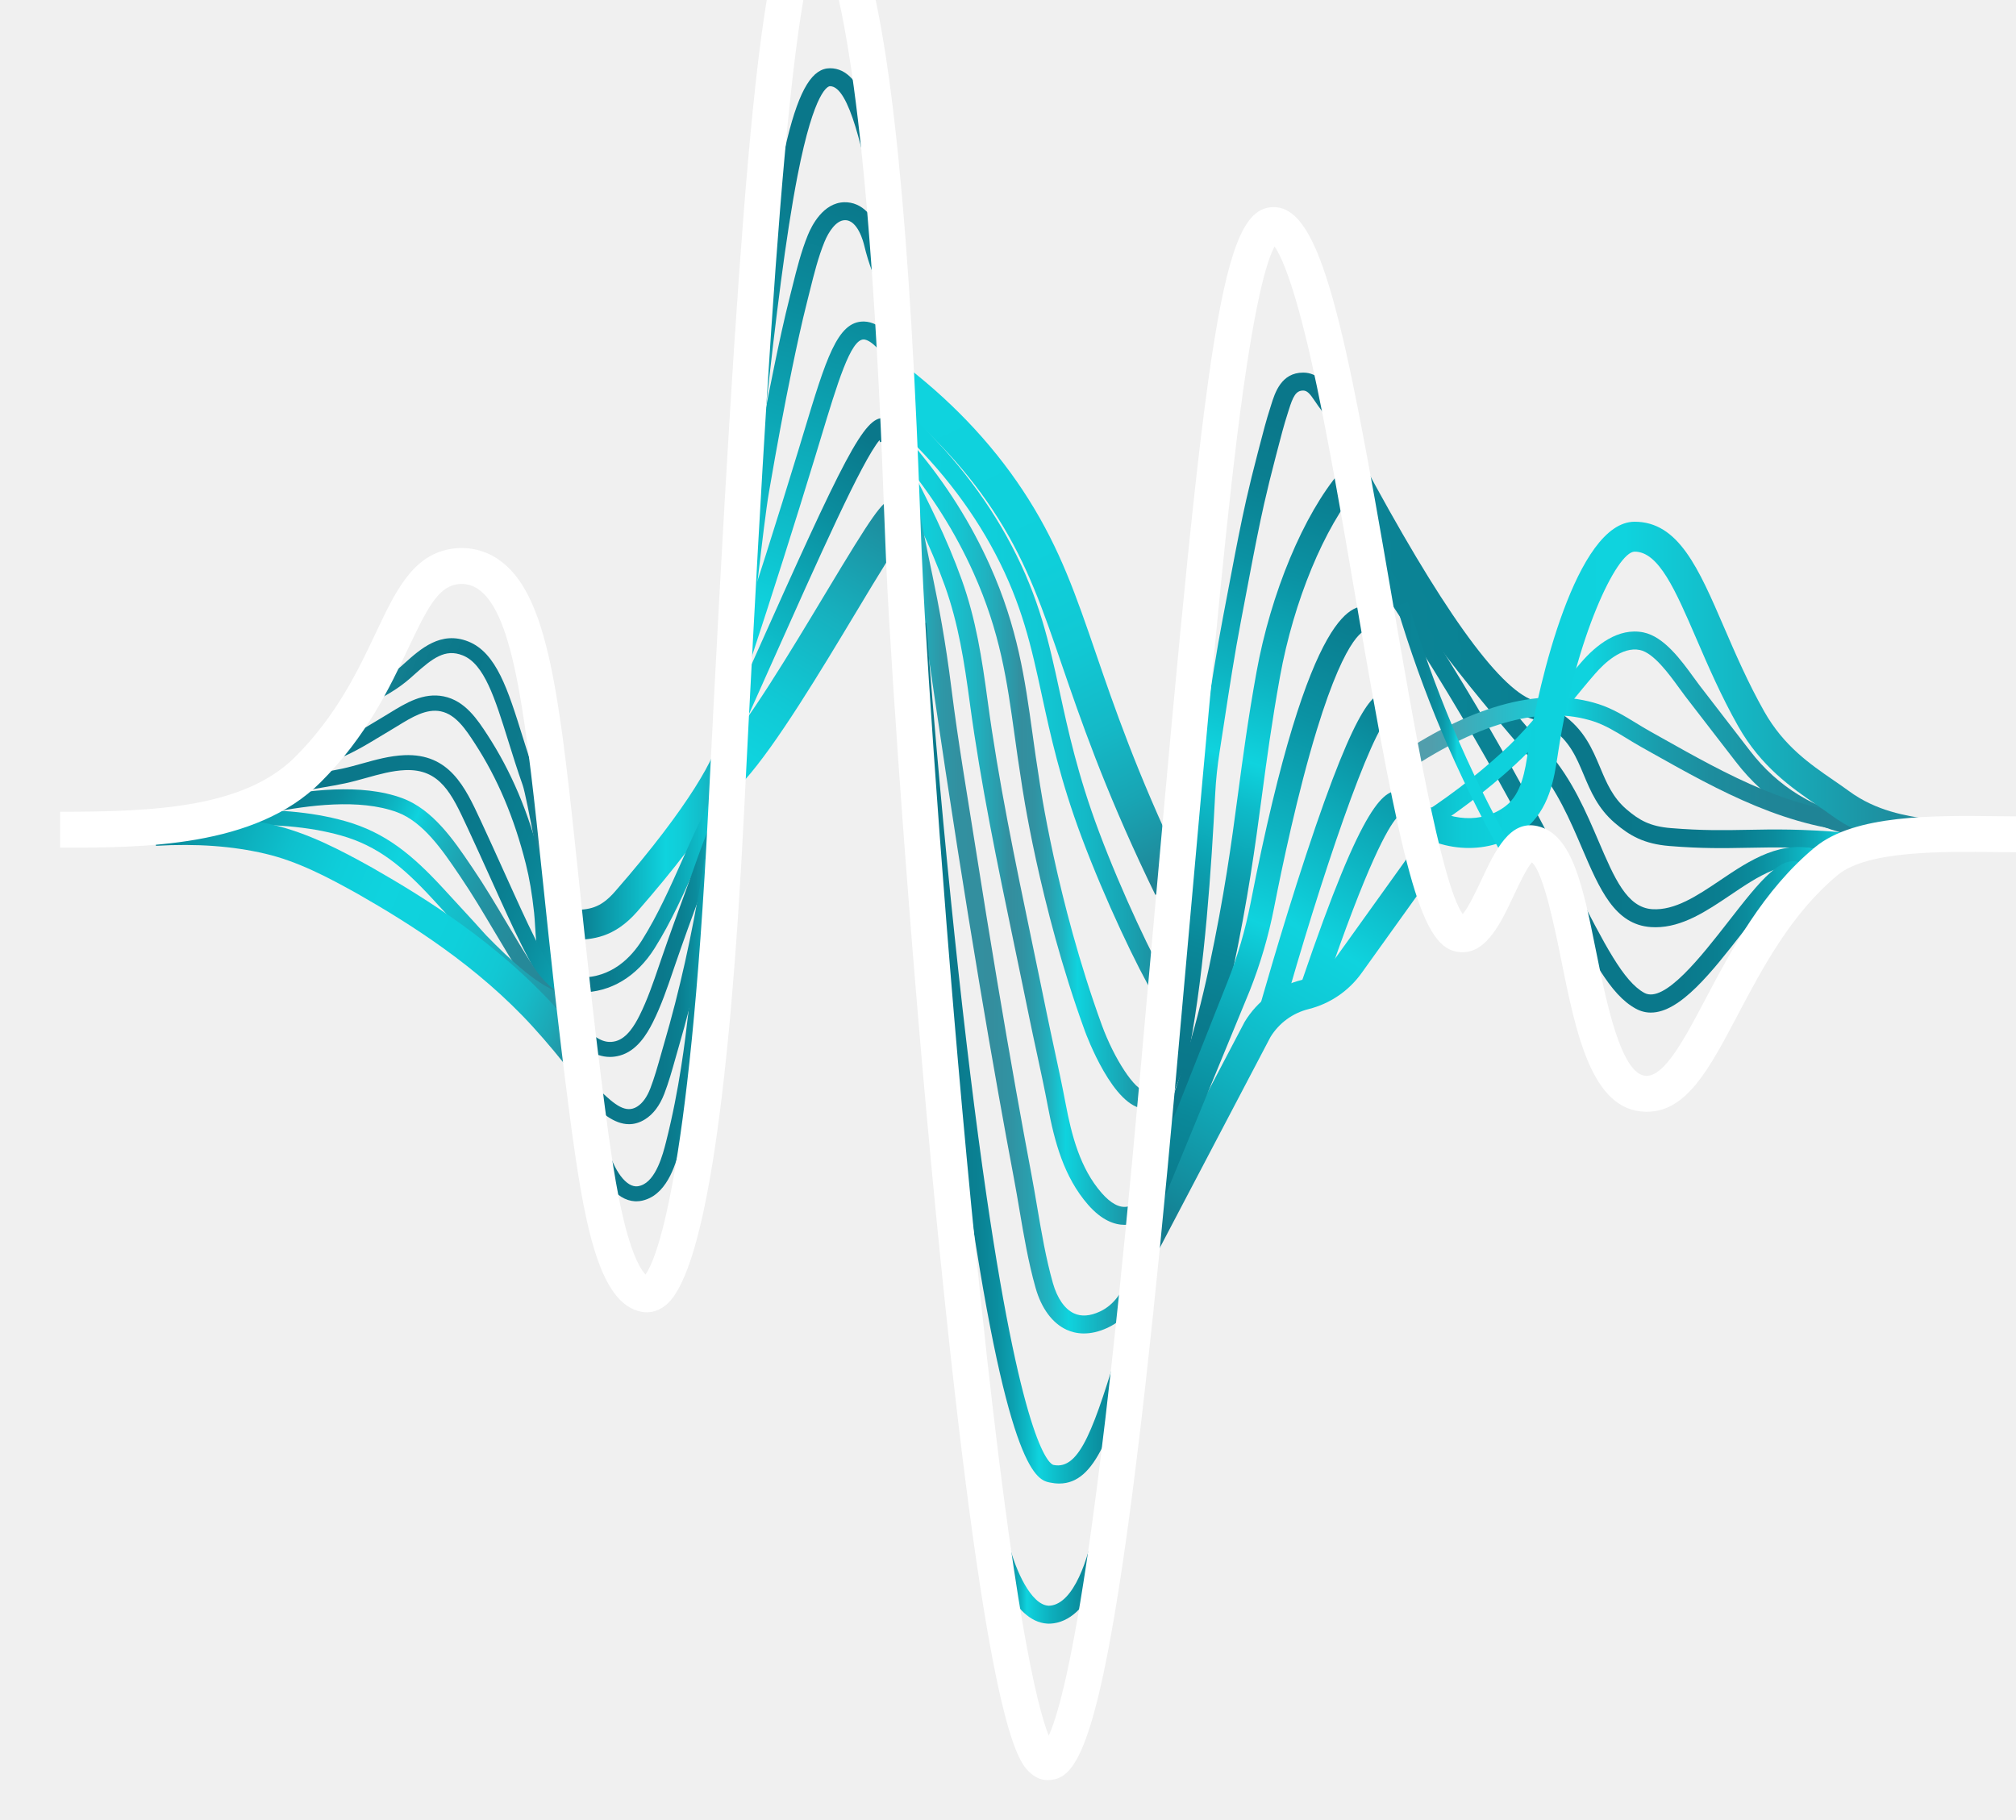
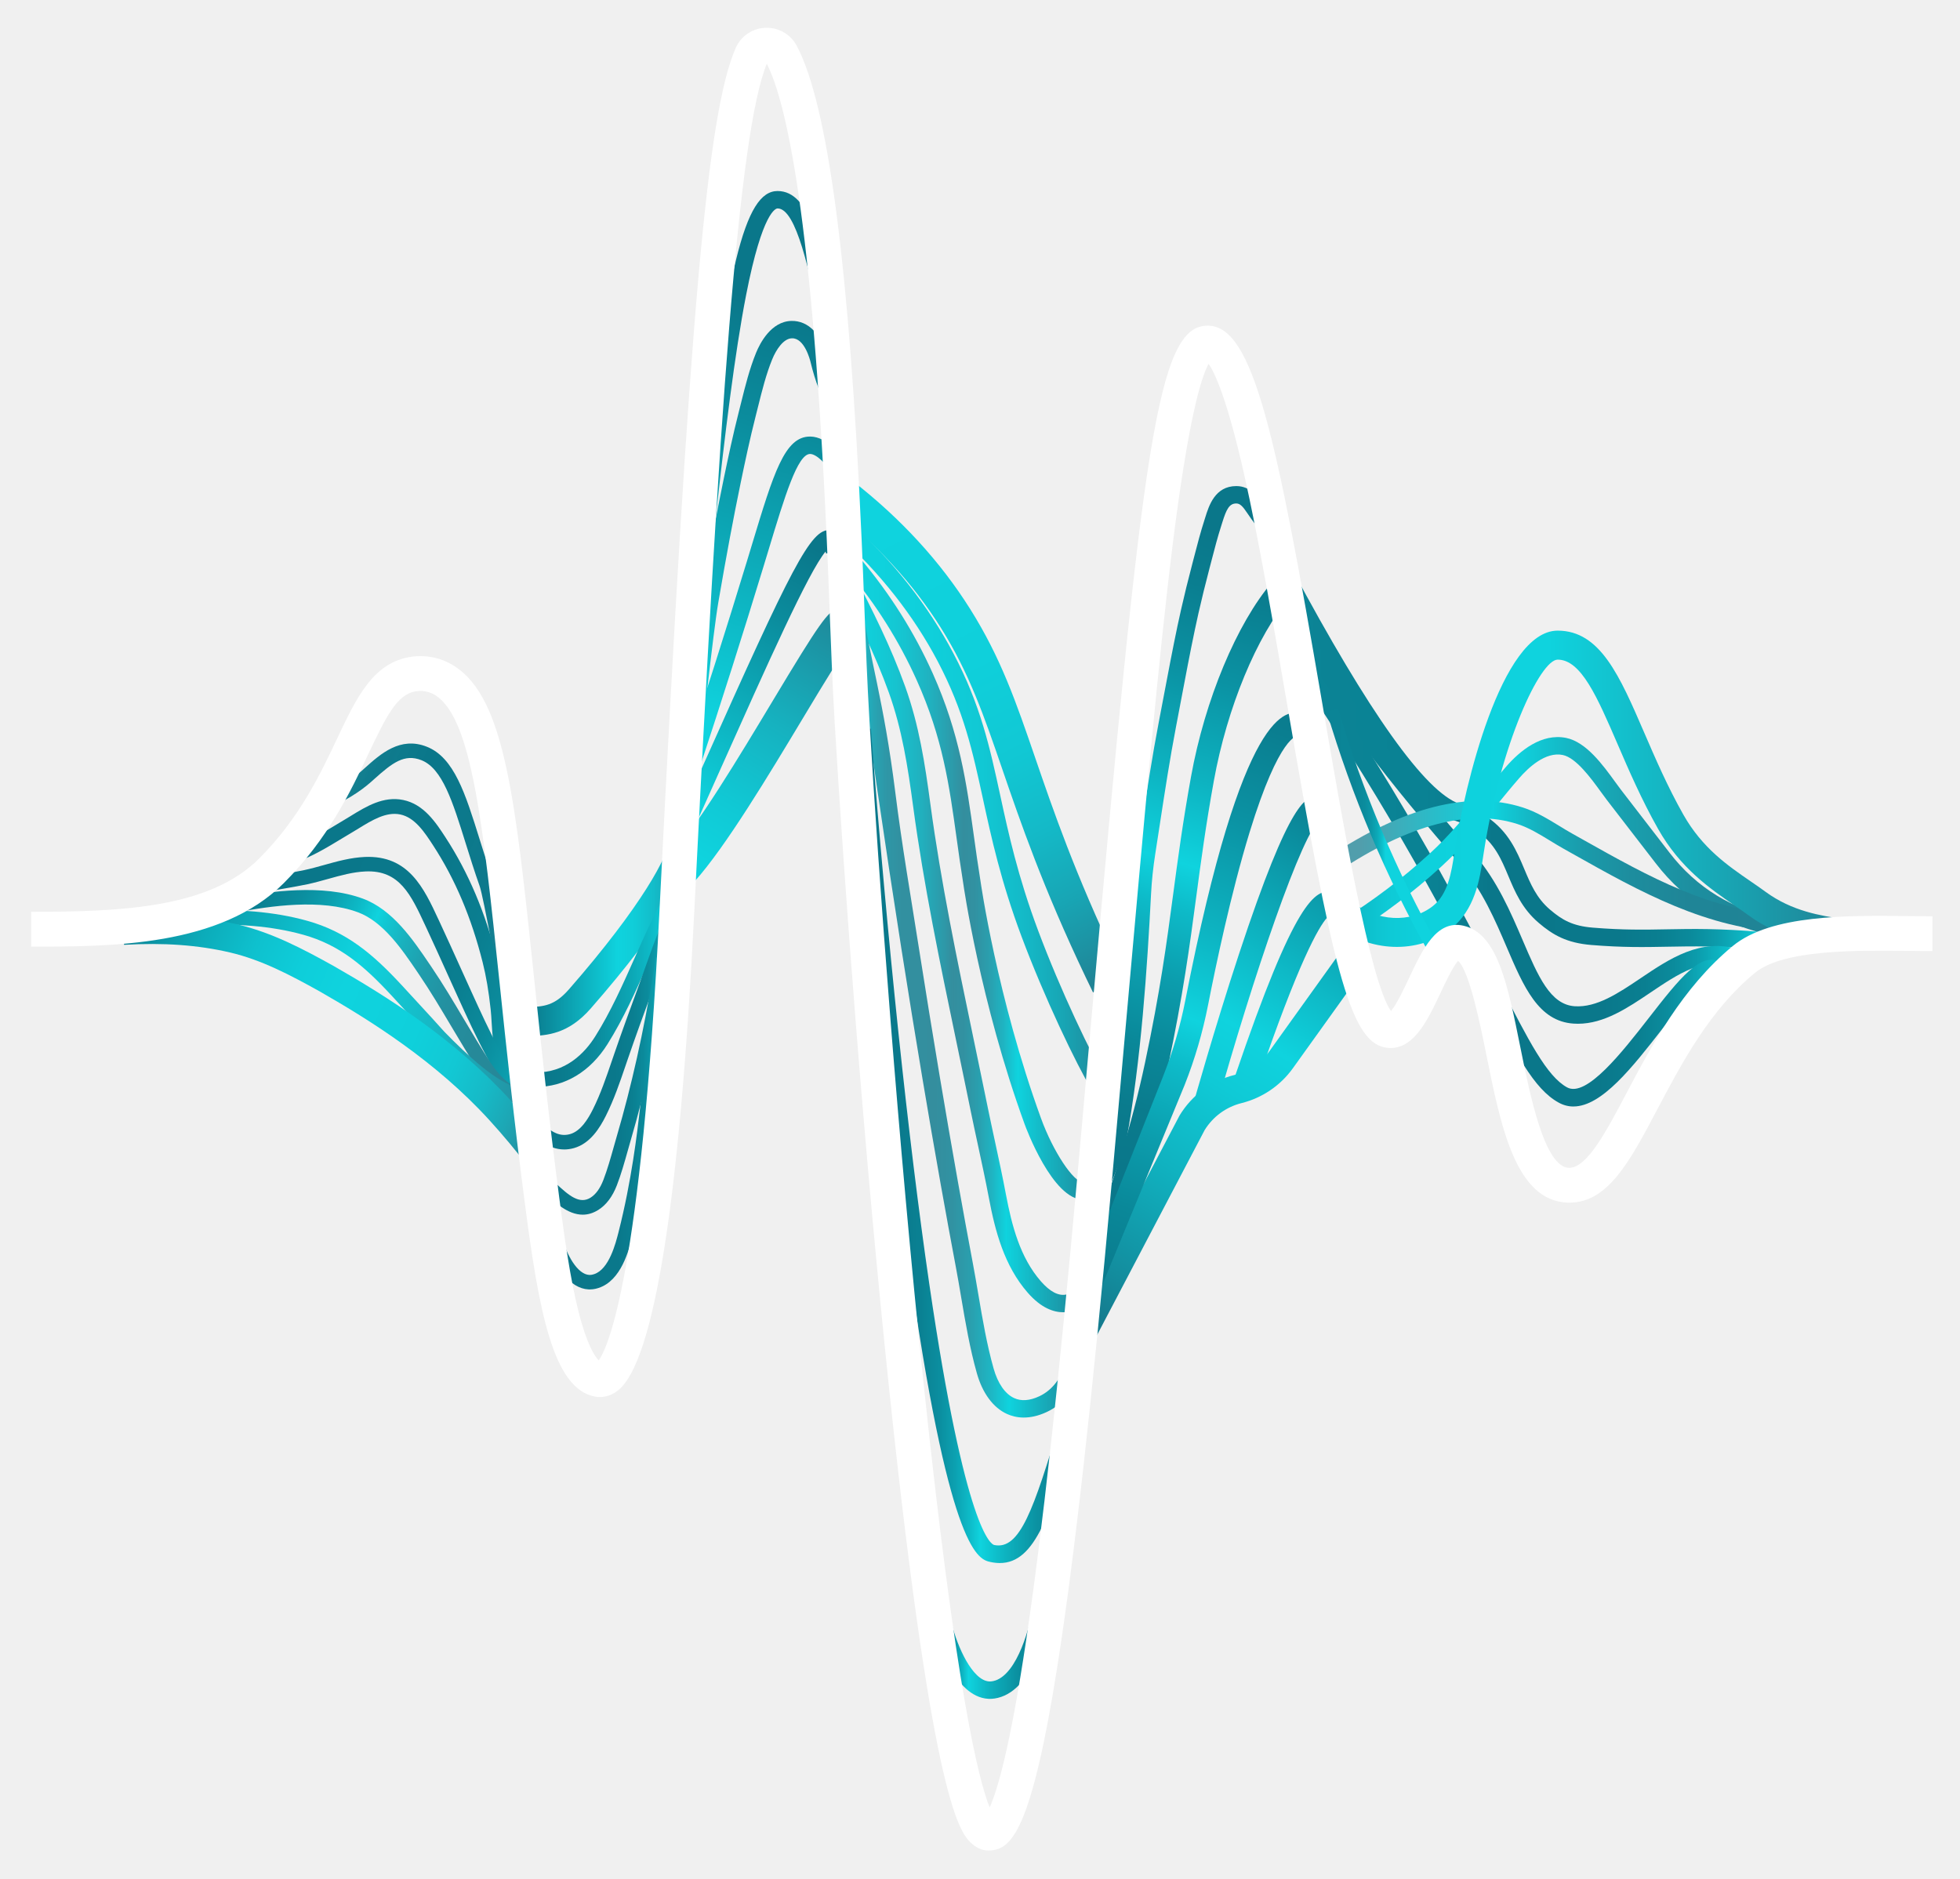
- <svg xmlns="http://www.w3.org/2000/svg" xmlns:xlink="http://www.w3.org/1999/xlink" viewBox="50 390 360 325">
+ <svg xmlns="http://www.w3.org/2000/svg" xmlns:xlink="http://www.w3.org/1999/xlink" viewBox="55 367 361 346">
  <defs>
    <linearGradient id="uuid-576902d1-63f1-4f6c-97a8-4d39977a7d52" data-name="Degradado sin nombre 760" x1="89.459" y1="505.898" x2="170.127" y2="541.475" gradientUnits="userSpaceOnUse">
      <stop offset="0" stop-color="#0fd3de" stop-opacity="0" />
      <stop offset=".025" stop-color="#0ec7d3" stop-opacity=".126" />
      <stop offset=".086" stop-color="#0daebc" stop-opacity=".393" />
      <stop offset=".149" stop-color="#0b9aaa" stop-opacity=".614" />
      <stop offset=".216" stop-color="#0b8a9c" stop-opacity=".784" />
      <stop offset=".287" stop-color="#0a7f91" stop-opacity=".905" />
      <stop offset=".365" stop-color="#0a798b" stop-opacity=".977" />
      <stop offset=".464" stop-color="#0a778a" />
      <stop offset=".69" stop-color="#0a788b" stop-opacity=".986" />
      <stop offset=".771" stop-color="#0a7c8f" stop-opacity=".937" />
      <stop offset=".829" stop-color="#0a8496" stop-opacity=".851" />
      <stop offset=".876" stop-color="#0b8fa0" stop-opacity=".729" />
      <stop offset=".916" stop-color="#0c9eae" stop-opacity=".57" />
      <stop offset=".952" stop-color="#0db0be" stop-opacity=".373" />
      <stop offset=".983" stop-color="#0ec5d1" stop-opacity=".145" />
      <stop offset="1" stop-color="#0fd3de" stop-opacity="0" />
    </linearGradient>
    <linearGradient id="uuid-fb61bcb0-49f3-4f6e-9350-c80ee676b442" data-name="Degradado sin nombre 753" x1="84.754" y1="515.747" x2="166.743" y2="551.906" gradientUnits="userSpaceOnUse">
      <stop offset=".235" stop-color="#0a778a" />
      <stop offset=".585" stop-color="#0a788b" />
      <stop offset=".711" stop-color="#0a7f91" />
      <stop offset=".801" stop-color="#0b8b9c" />
      <stop offset=".873" stop-color="#0c9cac" />
      <stop offset=".936" stop-color="#0db2c0" />
      <stop offset=".99" stop-color="#0eccd8" />
      <stop offset="1" stop-color="#0fd3de" />
    </linearGradient>
    <linearGradient id="uuid-ad9f3339-203c-46bf-8fce-0c2a7fdcf4f0" data-name="Degradado sin nombre 759" x1="82.35" y1="522.017" x2="163.018" y2="557.594" gradientUnits="userSpaceOnUse">
      <stop offset=".257" stop-color="#0a778a" />
      <stop offset=".597" stop-color="#0a788b" />
      <stop offset=".719" stop-color="#0a7f91" />
      <stop offset=".806" stop-color="#0b8b9c" />
      <stop offset=".877" stop-color="#0c9cac" />
      <stop offset=".937" stop-color="#0db2c0" />
      <stop offset=".99" stop-color="#0eccd8" />
      <stop offset="1" stop-color="#0fd3de" />
    </linearGradient>
    <linearGradient id="uuid-7e113c40-39cf-4ceb-b0fa-2b0ee21fb977" data-name="Degradado sin nombre 758" x1="80.2" y1="526.892" x2="160.868" y2="562.469" gradientUnits="userSpaceOnUse">
      <stop offset="0" stop-color="#0a778a" />
      <stop offset=".175" stop-color="#0a798c" />
      <stop offset=".267" stop-color="#0a8193" />
      <stop offset=".34" stop-color="#0b8e9f" />
      <stop offset=".402" stop-color="#0ca1b0" />
      <stop offset=".457" stop-color="#0dbac7" />
      <stop offset=".5" stop-color="#0fd3de" />
      <stop offset=".521" stop-color="#12c7d3" />
      <stop offset=".574" stop-color="#1ab0bd" />
      <stop offset=".635" stop-color="#1f9dac" />
      <stop offset=".707" stop-color="#2390a0" />
      <stop offset=".802" stop-color="#268999" />
      <stop offset="1" stop-color="#278798" />
    </linearGradient>
    <linearGradient id="uuid-a54e1e6d-e72c-4a4f-b4a4-f33c91565ea8" data-name="Degradado sin nombre 757" x1="78.701" y1="530.292" x2="159.369" y2="565.869" gradientUnits="userSpaceOnUse">
      <stop offset="0" stop-color="#0a778a" />
      <stop offset=".108" stop-color="#0b8d9e" />
      <stop offset=".37" stop-color="#0dbfcc" />
      <stop offset=".5" stop-color="#0fd3de" />
      <stop offset=".701" stop-color="#17b7c4" />
      <stop offset="1" stop-color="#278798" />
    </linearGradient>
    <linearGradient id="uuid-40dc4e65-450e-45d0-b153-6e4d86d6e7ea" data-name="Degradado sin nombre 756" x1="75.62" y1="537.277" x2="156.288" y2="572.854" gradientUnits="userSpaceOnUse">
      <stop offset="0" stop-color="#0a778a" />
      <stop offset=".072" stop-color="#0b8e9f" />
      <stop offset=".184" stop-color="#0cacba" />
      <stop offset=".294" stop-color="#0ec1ce" />
      <stop offset=".401" stop-color="#0eceda" />
      <stop offset=".5" stop-color="#0fd3de" />
      <stop offset=".671" stop-color="#0fd0db" />
      <stop offset=".771" stop-color="#12c8d4" />
      <stop offset=".852" stop-color="#16bac7" />
      <stop offset=".924" stop-color="#1da6b4" />
      <stop offset=".988" stop-color="#258c9d" />
      <stop offset="1" stop-color="#278798" />
    </linearGradient>
    <linearGradient id="uuid-af95e0c9-9f41-4b5c-a639-9878d9f3f060" data-name="Degradado sin nombre 755" x1="151.085" y1="539.893" x2="183.542" y2="539.893" gradientUnits="userSpaceOnUse">
      <stop offset=".034" stop-color="#0a778a" />
      <stop offset=".547" stop-color="#0fd3de" />
      <stop offset=".636" stop-color="#10cdd8" />
      <stop offset=".752" stop-color="#13bcc9" />
      <stop offset=".883" stop-color="#19a1b0" />
      <stop offset="1" stop-color="#208395" />
    </linearGradient>
    <linearGradient id="uuid-aedccc1d-cdd6-4b59-a4c9-93176368e579" data-name="Degradado sin nombre 754" x1="153.516" y1="550.212" x2="179.091" y2="550.212" gradientUnits="userSpaceOnUse">
      <stop offset=".034" stop-color="#0a778a" />
      <stop offset=".213" stop-color="#0a7c8e" />
      <stop offset=".429" stop-color="#0b8a9c" />
      <stop offset=".664" stop-color="#0ca3b2" />
      <stop offset=".912" stop-color="#0ec5d1" />
      <stop offset="1" stop-color="#0fd3de" />
    </linearGradient>
    <linearGradient id="uuid-a7177f3f-0a04-4591-8cbf-be8745dc23c3" data-name="Degradado sin nombre 753" x1="152.173" y1="557.567" x2="179.651" y2="557.567" xlink:href="#uuid-fb61bcb0-49f3-4f6e-9350-c80ee676b442" />
    <linearGradient id="uuid-99e94042-822d-441b-967f-f3466f51eef8" data-name="Degradado sin nombre 753" x1="154.311" y1="567.046" x2="178.436" y2="567.046" xlink:href="#uuid-fb61bcb0-49f3-4f6e-9350-c80ee676b442" />
    <linearGradient id="uuid-fbf6dc79-82b7-4c5e-b462-68559be53c4d" data-name="Degradado sin nombre 753" x1="155.548" y1="581.219" x2="178.198" y2="581.219" xlink:href="#uuid-fb61bcb0-49f3-4f6e-9350-c80ee676b442" />
    <linearGradient id="uuid-7656eb2e-a530-44b0-b9ca-081c286750b6" data-name="Degradado sin nombre 752" x1="182.826" y1="525.166" x2="211.577" y2="478.007" gradientUnits="userSpaceOnUse">
      <stop offset=".011" stop-color="#0fd3de" />
      <stop offset=".209" stop-color="#10c9d5" />
      <stop offset=".532" stop-color="#16b1bf" />
      <stop offset=".94" stop-color="#1e899a" />
      <stop offset="1" stop-color="#208395" />
    </linearGradient>
    <linearGradient id="uuid-f2d3bbd5-2e6b-484a-b3a6-5b0dad3a83b8" data-name="Degradado sin nombre 751" x1="208.497" y1="467.929" x2="181.194" y2="513.847" gradientUnits="userSpaceOnUse">
      <stop offset=".034" stop-color="#0a778a" />
      <stop offset=".305" stop-color="#0b8c9d" />
      <stop offset=".866" stop-color="#0ec4d0" />
      <stop offset="1" stop-color="#0fd3de" />
    </linearGradient>
    <linearGradient id="uuid-9d148ef7-dec7-44f7-be4c-73d905b2103a" data-name="Degradado sin nombre 751" x1="213.748" y1="425.69" x2="188.927" y2="500.566" xlink:href="#uuid-f2d3bbd5-2e6b-484a-b3a6-5b0dad3a83b8" />
    <linearGradient id="uuid-8bb94314-7e7b-47b8-868f-a13ea7527689" data-name="Degradado sin nombre 751" x1="206.706" y1="423.355" x2="181.885" y2="498.232" xlink:href="#uuid-f2d3bbd5-2e6b-484a-b3a6-5b0dad3a83b8" />
    <linearGradient id="uuid-e4729968-b0b9-4031-b03a-d1a573e8c5be" data-name="Degradado sin nombre 751" x1="200.177" y1="421.191" x2="175.356" y2="496.067" xlink:href="#uuid-f2d3bbd5-2e6b-484a-b3a6-5b0dad3a83b8" />
    <linearGradient id="uuid-6767044c-624c-4021-965e-0a8cd4dcac52" data-name="Degradado sin nombre 750" x1="217.076" y1="461.591" x2="258.858" y2="546.81" gradientUnits="userSpaceOnUse">
      <stop offset=".011" stop-color="#0fd3de" />
      <stop offset=".34" stop-color="#0fd0db" />
      <stop offset=".535" stop-color="#11c8d4" />
      <stop offset=".695" stop-color="#14b9c7" />
      <stop offset=".836" stop-color="#18a5b4" />
      <stop offset=".963" stop-color="#1e8c9d" />
      <stop offset="1" stop-color="#208395" />
    </linearGradient>
    <linearGradient id="uuid-4221f1fb-20ee-44da-8c57-a3e2f12217d0" data-name="Degradado sin nombre 750" x1="209.305" y1="515.63" x2="259.094" y2="515.63" xlink:href="#uuid-6767044c-624c-4021-965e-0a8cd4dcac52" />
    <linearGradient id="uuid-3275761e-5b77-4c55-b857-ab6c3b9c1f48" data-name="Degradado sin nombre 749" x1="211.056" y1="528.967" x2="258.265" y2="528.967" gradientUnits="userSpaceOnUse">
      <stop offset="0" stop-color="#0fd3de" />
      <stop offset=".119" stop-color="#10cfda" />
      <stop offset=".223" stop-color="#16c4d0" />
      <stop offset=".321" stop-color="#20b2c0" />
      <stop offset=".416" stop-color="#2d99a9" />
      <stop offset=".453" stop-color="#348e9e" />
      <stop offset=".501" stop-color="#3192a2" />
      <stop offset=".554" stop-color="#2a9fae" />
      <stop offset=".609" stop-color="#1fb4c2" />
      <stop offset=".665" stop-color="#0fd3de" />
      <stop offset=".751" stop-color="#14bbc8" />
      <stop offset=".915" stop-color="#1c92a3" />
      <stop offset="1" stop-color="#208395" />
    </linearGradient>
    <linearGradient id="uuid-0e9b8ea3-fff9-4b03-be92-e8389003c0ba" data-name="Degradado sin nombre 749" x1="209.361" y1="540.716" x2="255.92" y2="540.716" xlink:href="#uuid-3275761e-5b77-4c55-b857-ab6c3b9c1f48" />
    <linearGradient id="uuid-20638b32-b15b-4ee1-8457-82a470192bf4" data-name="Degradado sin nombre 748" x1="212.211" y1="552.897" x2="255.323" y2="552.897" gradientUnits="userSpaceOnUse">
      <stop offset="0" stop-color="#0fd3de" />
      <stop offset=".006" stop-color="#11ceda" />
      <stop offset=".044" stop-color="#1db7c4" />
      <stop offset=".088" stop-color="#27a4b3" />
      <stop offset=".139" stop-color="#2e97a7" />
      <stop offset=".206" stop-color="#3290a0" />
      <stop offset=".346" stop-color="#348e9e" />
      <stop offset=".42" stop-color="#3192a2" />
      <stop offset=".499" stop-color="#2a9fae" />
      <stop offset=".581" stop-color="#1fb4c2" />
      <stop offset=".665" stop-color="#0fd3de" />
      <stop offset=".751" stop-color="#14bbc8" />
      <stop offset=".915" stop-color="#1c92a3" />
      <stop offset="1" stop-color="#208395" />
    </linearGradient>
    <linearGradient id="uuid-76e15814-4012-47b5-90b4-47a41f451d38" data-name="Degradado sin nombre 747" x1="212.202" y1="578.076" x2="253.94" y2="578.076" gradientUnits="userSpaceOnUse">
      <stop offset="0" stop-color="#0a778a" />
      <stop offset=".195" stop-color="#0a798c" />
      <stop offset=".298" stop-color="#0a8193" />
      <stop offset=".379" stop-color="#0b8e9f" />
      <stop offset=".449" stop-color="#0ca1b1" />
      <stop offset=".511" stop-color="#0dbac7" />
      <stop offset=".559" stop-color="#0fd3de" />
      <stop offset=".671" stop-color="#0db3c0" />
      <stop offset=".808" stop-color="#0b92a2" />
      <stop offset=".923" stop-color="#0a7e90" />
      <stop offset="1" stop-color="#0a778a" />
    </linearGradient>
    <linearGradient id="uuid-bb612c40-d841-4844-a0b8-6454a803e840" data-name="Degradado sin nombre 746" x1="227.204" y1="670.339" x2="248.889" y2="670.339" gradientUnits="userSpaceOnUse">
      <stop offset="0" stop-color="#0a778a" />
      <stop offset=".059" stop-color="#0a7b8d" />
      <stop offset=".119" stop-color="#0a8798" />
      <stop offset=".179" stop-color="#0b9bab" />
      <stop offset=".238" stop-color="#0db7c4" />
      <stop offset=".285" stop-color="#0fd3de" />
      <stop offset=".479" stop-color="#0db0be" />
      <stop offset=".693" stop-color="#0b91a1" />
      <stop offset=".875" stop-color="#0a7d90" />
      <stop offset="1" stop-color="#0a778a" />
    </linearGradient>
    <linearGradient id="uuid-44b30870-0666-456a-bb94-983c1308b0f2" data-name="Degradado sin nombre 744" x1="251.084" y1="579.354" x2="286.712" y2="465.566" gradientUnits="userSpaceOnUse">
      <stop offset="0" stop-color="#0a778a" />
      <stop offset=".096" stop-color="#0a7b8d" />
      <stop offset=".198" stop-color="#0a8899" />
      <stop offset=".303" stop-color="#0c9dad" />
      <stop offset=".41" stop-color="#0dbac8" />
      <stop offset=".48" stop-color="#0fd3de" />
      <stop offset=".608" stop-color="#0db3c1" />
      <stop offset=".767" stop-color="#0b92a3" />
      <stop offset=".9" stop-color="#0a7e90" />
      <stop offset=".989" stop-color="#0a778a" />
    </linearGradient>
    <linearGradient id="uuid-a61b5317-7e9d-4bf7-a5ca-a84162e228a8" data-name="Degradado sin nombre 745" x1="313.359" y1="520.032" x2="257.65" y2="609.939" gradientUnits="userSpaceOnUse">
      <stop offset="0" stop-color="#0a778a" />
      <stop offset=".441" stop-color="#0fd3de" />
      <stop offset=".545" stop-color="#0fcad6" />
      <stop offset=".713" stop-color="#10b2c0" />
      <stop offset=".922" stop-color="#138c9d" />
      <stop offset="1" stop-color="#147c8f" />
    </linearGradient>
    <linearGradient id="uuid-3526ca4e-f611-48f6-9707-7356315dda3e" data-name="Degradado sin nombre 745" x1="310.772" y1="518.429" x2="255.063" y2="608.335" xlink:href="#uuid-a61b5317-7e9d-4bf7-a5ca-a84162e228a8" />
    <linearGradient id="uuid-6802a5e5-092c-4eba-a865-e94eab6b9f2e" data-name="Degradado sin nombre 745" x1="304.586" y1="514.596" x2="248.877" y2="604.503" xlink:href="#uuid-a61b5317-7e9d-4bf7-a5ca-a84162e228a8" />
    <linearGradient id="uuid-740eb056-acbc-4866-8de0-abdca84daacb" data-name="Degradado sin nombre 744" x1="258.329" y1="581.389" x2="293.906" y2="467.765" xlink:href="#uuid-44b30870-0666-456a-bb94-983c1308b0f2" />
    <linearGradient id="uuid-2aa91942-5220-4f2b-8b17-de1a7212d6e6" data-name="Degradado sin nombre 744" x1="250.022" y1="612.666" x2="297.24" y2="490.472" xlink:href="#uuid-44b30870-0666-456a-bb94-983c1308b0f2" />
    <linearGradient id="uuid-80e14aeb-29ae-471c-85ee-d5ecc37d9698" data-name="Degradado sin nombre 743" x1="290.079" y1="506.796" x2="379.583" y2="506.796" gradientUnits="userSpaceOnUse">
      <stop offset="0" stop-color="#0b8496" />
      <stop offset=".303" stop-color="#0a8294" />
      <stop offset=".412" stop-color="#0a7b8e" />
      <stop offset=".447" stop-color="#0a778a" />
      <stop offset=".7" stop-color="#0a788b" />
      <stop offset=".791" stop-color="#0a7f91" />
      <stop offset=".856" stop-color="#0b8b9c" />
      <stop offset=".908" stop-color="#0c9cac" />
      <stop offset=".953" stop-color="#0db2c0" />
      <stop offset=".993" stop-color="#0eccd8" />
      <stop offset="1" stop-color="#0fd3de" />
    </linearGradient>
    <linearGradient id="uuid-53173f59-497a-4f2e-82c8-a73163ce4712" data-name="Degradado sin nombre 743" x1="292.069" y1="518.003" x2="375.214" y2="518.003" xlink:href="#uuid-80e14aeb-29ae-471c-85ee-d5ecc37d9698" />
    <linearGradient id="uuid-43efabcf-c479-4064-8fff-ef0326085fb4" data-name="Degradado sin nombre 743" x1="293.962" y1="530.021" x2="373.175" y2="530.021" xlink:href="#uuid-80e14aeb-29ae-471c-85ee-d5ecc37d9698" />
    <linearGradient id="uuid-4306eb35-2918-4fd1-a7f0-6ade3b0f1c02" data-name="Degradado sin nombre 742" x1="302.155" y1="521.868" x2="396.665" y2="521.868" gradientUnits="userSpaceOnUse">
      <stop offset="0" stop-color="#0dabba" />
      <stop offset=".005" stop-color="#0dadbc" />
      <stop offset=".043" stop-color="#0dbecb" />
      <stop offset=".09" stop-color="#0ecad6" />
      <stop offset=".157" stop-color="#0ed1dc" />
      <stop offset=".341" stop-color="#0fd3de" />
      <stop offset=".342" stop-color="#0fd2dd" />
      <stop offset=".447" stop-color="#15b5c3" />
      <stop offset=".558" stop-color="#199fae" />
      <stop offset=".679" stop-color="#1d8fa0" />
      <stop offset=".815" stop-color="#1f8597" />
      <stop offset="1" stop-color="#208395" />
    </linearGradient>
    <linearGradient id="uuid-35dfc36f-cbd5-4f74-bbf9-7e82f81c91e9" data-name="Degradado sin nombre 741" x1="299.682" y1="526.636" x2="384.288" y2="526.636" gradientUnits="userSpaceOnUse">
      <stop offset=".07" stop-color="#519eac" />
      <stop offset=".218" stop-color="#2cbac7" />
      <stop offset=".358" stop-color="#0fd3de" />
      <stop offset=".383" stop-color="#11c9d5" />
      <stop offset=".464" stop-color="#16afbd" />
      <stop offset=".555" stop-color="#1a9bab" />
      <stop offset=".658" stop-color="#1d8d9e" />
      <stop offset=".784" stop-color="#1f8597" />
      <stop offset="1" stop-color="#208395" />
    </linearGradient>
    <linearGradient id="uuid-5904cf6c-8ebc-4164-bd71-b791da5c9cee" data-name="Degradado sin nombre 740" x1="300.748" y1="512.424" x2="395.147" y2="512.424" gradientUnits="userSpaceOnUse">
      <stop offset="0" stop-color="#0dabba" />
      <stop offset=".006" stop-color="#0dadbc" />
      <stop offset=".053" stop-color="#0dbecb" />
      <stop offset=".111" stop-color="#0ecad6" />
      <stop offset=".192" stop-color="#0ed1dc" />
      <stop offset=".419" stop-color="#0fd3de" />
      <stop offset=".722" stop-color="#17abb9" />
      <stop offset="1" stop-color="#208395" />
    </linearGradient>
    <linearGradient id="uuid-1f43ae41-95d7-488b-9505-acc0f23f3c1b" data-name="Degradado sin nombre 262" x1="299.384" y1="521.738" x2="321.998" y2="521.738" gradientUnits="userSpaceOnUse">
      <stop offset="0" stop-color="#0b8496" />
      <stop offset=".225" stop-color="#0b8597" />
      <stop offset=".306" stop-color="#0b8c9d" />
      <stop offset=".364" stop-color="#0c98a8" />
      <stop offset=".411" stop-color="#0ca9b8" />
      <stop offset=".451" stop-color="#0dbfcb" />
      <stop offset=".478" stop-color="#0fd3de" />
    </linearGradient>
    <linearGradient id="uuid-0bdf34f0-54d4-4870-8acb-99766ae37314" data-name="Degradado sin nombre 641" x1="506.509" y1="533.342" x2="589.418" y2="533.342" gradientUnits="userSpaceOnUse">
      <stop offset="0" stop-color="#0fd3de" />
      <stop offset="1" stop-color="#84d8cc" />
    </linearGradient>
  </defs>
  <path d="m147.669,552.395c-.734-4.173-3.616-20.164-4.322-22.158-.971-2.747-1.787-5.363-2.576-7.892-2.402-7.699-4.3-13.78-8.137-15.306-3.125-1.244-5.352.466-8.652,3.425l-.655.585c-2.138,1.895-4.871,3.556-8.122,4.936l-1.044-2.459c2.984-1.267,5.472-2.774,7.393-4.477l.644-.575c2.911-2.611,6.528-5.864,11.423-3.918,5.022,1.997,7.086,8.615,9.701,16.993.782,2.506,1.589,5.097,2.544,7.797.89,2.518,4.454,22.716,4.454,22.818l-2.652.231Z" fill="url(#uuid-576902d1-63f1-4f6c-97a8-4d39977a7d52)" stroke-width="0" />
  <path d="m150.37,565.886c-1.537-.603-2.853-1.953-3.611-3.704-.937-2.16-1.076-4.549-1.209-6.858-.048-.805-.093-1.599-.176-2.36-.366-3.379-.834-6.141-1.476-8.692-2.077-8.248-5.053-15.282-9.097-21.501-1.588-2.442-3.376-5.189-6.093-5.744-2.583-.529-5.171,1.052-7.664,2.584-.418.257-.829.509-1.232.746-.638.376-1.273.761-1.907,1.145-2.698,1.635-5.488,3.325-8.596,4.393l-.88-2.575c2.834-.973,5.379-2.515,8.074-4.148.644-.39,1.289-.781,1.936-1.162.389-.23.785-.474,1.189-.721,2.803-1.722,5.977-3.675,9.623-2.929,3.826.782,6.035,4.177,7.81,6.904,4.224,6.495,7.317,13.797,9.468,22.341.674,2.677,1.164,5.557,1.544,9.064.087.805.137,1.644.185,2.495.121,2.072.246,4.216.99,5.933.473,1.092,1.242,1.914,2.111,2.254l-.988,2.535Z" fill="url(#uuid-fb61bcb0-49f3-4f6e-9350-c80ee676b442)" stroke-width="0" />
  <path d="m148.983,567.565c-1.865-1.151-3.049-3.43-4.001-5.262-.149-.287-.292-.564-.433-.823-1.856-3.443-3.499-7.052-5.09-10.543l-.109-.237c-.662-1.452-1.318-2.906-1.975-4.36-1.238-2.741-2.475-5.482-3.746-8.207l-.273-.586c-2.671-5.749-4.771-10.304-11.032-10.02-2.306.099-4.543.723-6.911,1.384-1.235.344-2.511.701-3.797.975-1.296.277-2.61.502-3.881.72-1.254.215-2.552.437-3.804.705l-.559-2.612c1.307-.28,2.631-.507,3.913-.726,1.244-.213,2.532-.434,3.775-.699,1.204-.257,2.44-.602,3.636-.936,2.409-.673,4.901-1.368,7.514-1.481,8.043-.338,10.85,5.709,13.57,11.564l.271.583c1.274,2.735,2.517,5.485,3.759,8.235.655,1.451,1.311,2.903,1.971,4.351l.109.238c1.572,3.45,3.198,7.018,5.01,10.383.146.271.296.56.452.859.799,1.54,1.795,3.456,3.033,4.22l-1.403,2.274Z" fill="url(#uuid-ad9f3339-203c-46bf-8fce-0c2a7fdcf4f0)" stroke-width="0" />
  <path d="m151.587,570.76c-.478,0-1-.076-1.527-.312-2.697-1.207-5.036-3.309-6.951-6.247-1.736-2.661-3.378-5.426-4.966-8.1-1.888-3.179-3.84-6.466-5.942-9.562l-.346-.511c-2.793-4.122-6.268-9.253-10.934-10.981-6.777-2.511-16.008-1.19-22.361.021l-.501-2.625c6.667-1.271,16.385-2.646,23.791.098,5.469,2.027,9.21,7.55,12.217,11.988l.345.509c2.148,3.163,4.121,6.486,6.029,9.699,1.574,2.65,3.201,5.391,4.906,8.005,1.631,2.501,3.584,4.273,5.805,5.268.334.148.822.055,1.296-.035.399-.075.81-.159,1.237-.107l-.296,2.655c-.103.002-.261.043-.438.077-.372.071-.842.161-1.363.161Z" fill="url(#uuid-7e113c40-39cf-4ceb-b0fa-2b0ee21fb977)" stroke-width="0" />
  <path d="m151.655,570.22h-.041c-4.048-.079-9.027-3.448-16.65-11.262-.163-.168-.258-.273-.507-.553-.546-.612-1.995-2.237-7.377-8.057-5.093-5.509-9.578-9.296-16.194-11.151-5.983-1.678-12.234-2.012-19.741-1.968l-.01-2.672c7.726-.033,14.192.306,20.474,2.067,7.22,2.025,12.024,6.058,17.434,11.91,5.398,5.838,6.859,7.476,7.409,8.093.211.236.29.325.427.465,4.041,4.143,9.742,9.566,13.895,10.359-.016-1.061.396-1.683,1.226-1.853l.534,2.617c.621-.127.891-.673.899-.937-.002.086.011.188.022.294.056.571.14,1.433-.465,2.087-.335.362-.807.56-1.333.56Z" fill="url(#uuid-a54e1e6d-e72c-4a4f-b4a4-f33c91565ea8)" stroke-width="0" />
  <path d="m152.518,582.194c-2.393-3.127-4.869-6.097-7.358-8.829-9.872-10.838-21.925-18.392-31.321-23.762-5.363-2.986-10.679-5.792-16.454-7.146-5.868-1.376-12.262-1.84-19.535-1.414l-.311-5.334c7.797-.456,14.688.051,21.065,1.546,6.448,1.512,12.127,4.502,17.861,7.695,9.763,5.579,22.271,13.427,32.647,24.817,2.59,2.844,5.164,5.933,7.65,9.18l-4.243,3.248Z" fill="url(#uuid-40dc4e65-450e-45d0-b153-6e4d86d6e7ea)" stroke-width="0" />
  <path d="m151.429,557.92l-.344-5.332c.42-.027.837-.045,1.252-.063,2.766-.117,4.763-.202,7.461-3.29,13.521-15.472,18.398-24.843,18.4-27.37l5.343.004c-.004,4.853-6.448,15.695-19.719,30.882-4.207,4.813-8.116,4.979-11.259,5.112-.377.016-.755.032-1.134.056Z" fill="url(#uuid-af95e0c9-9f41-4b5c-a639-9878d9f3f060)" stroke-width="0" />
  <path d="m153.736,567.222c-.073,0-.146,0-.219-.001l.04-2.672c5.622.104,9.147-3.566,11.079-6.641,2.846-4.53,5.092-9.582,7.264-14.466,1.509-3.394,3.069-6.903,4.829-10.241l2.363,1.246c-1.718,3.259-3.259,6.727-4.751,10.08-2.209,4.971-4.495,10.11-7.442,14.802-3.202,5.096-7.87,7.892-13.162,7.892Z" fill="url(#uuid-aedccc1d-cdd6-4b59-a4c9-93176368e579)" stroke-width="0" />
  <path d="m158.912,578.741c-2.925,0-5.088-2.067-6.739-3.646l1.845-1.931c2.092,2.001,3.746,3.368,5.965,2.752,2.005-.556,3.36-2.86,4.205-4.544,1.419-2.831,2.472-5.923,3.491-8.913l.424-1.24c1.448-4.214,2.976-8.4,4.545-12.674.421-1.145.83-2.297,1.239-3.45,1.019-2.875,2.073-5.847,3.314-8.7l2.45,1.066c-1.203,2.768-2.242,5.696-3.247,8.527-.412,1.163-.823,2.324-1.247,3.478-1.564,4.261-3.088,8.433-4.526,12.622l-.422,1.234c-1.048,3.076-2.131,6.256-3.633,9.25-1.073,2.139-2.849,5.08-5.879,5.921-.625.172-1.22.25-1.786.25Z" fill="url(#uuid-a7177f3f-0a04-4591-8cbf-be8745dc23c3)" stroke-width="0" />
  <path d="m162.326,590.753c-2.75,0-5.148-2.277-6.883-3.923-.393-.374-.771-.733-1.132-1.049l1.76-2.01c.386.338.791.721,1.212,1.121,2.523,2.396,4.468,3.987,6.486,2.727.966-.604,1.76-1.699,2.361-3.256.739-1.922,1.323-3.999,1.889-6.008.196-.698.391-1.393.594-2.083,2.708-9.254,4.91-19.107,6.732-30.123.156-.936.306-1.872.452-2.809l2.64.413c-.148.944-.301,1.888-.456,2.832-1.84,11.123-4.066,21.079-6.805,30.438-.198.679-.391,1.366-.585,2.055-.581,2.068-1.183,4.206-1.967,6.245-.814,2.11-1.97,3.644-3.438,4.561-.984.616-1.941.869-2.858.869Z" fill="url(#uuid-99e94042-822d-441b-967f-f3466f51eef8)" stroke-width="0" />
  <path d="m163.626,604.526c-.074,0-.15-.002-.228-.006-3.399-.169-6.334-3.977-7.85-10.187l2.594-.635c1.167,4.775,3.331,8.051,5.388,8.154.406.016.723-.086.895-.143,2.759-.895,3.978-5.697,4.499-7.747,2.411-9.48,3.426-18.218,3.971-22.912l.066-.563c.325-2.783,1.142-6.211,1.797-8.964.376-1.574.699-2.933.792-3.611l2.647.363c-.111.807-.432,2.157-.839,3.867-.641,2.686-1.437,6.029-1.744,8.655l-.065.56c-.552,4.757-1.58,13.61-4.035,23.261-.684,2.687-2.104,8.28-6.261,9.63-.238.077-.844.277-1.629.277Z" fill="url(#uuid-fbf6dc79-82b7-4c5e-b462-68559be53c4d)" stroke-width="0" />
  <path d="m182.951,529.345l-4.776-4.279c5.293-5.908,12.997-18.728,19.187-29.029,8.593-14.299,10.06-16.376,12.07-17.091l2.15,6.042c.438-.157.668-.363.677-.372-1.224,1.118-5.568,8.347-9.401,14.724-6.33,10.534-14.208,23.643-19.907,30.005Z" fill="url(#uuid-7656eb2e-a530-44b0-b9ca-081c286750b6)" stroke-width="0" />
  <path d="m183.255,518.622l-2.926-1.311,4.203-9.4c16.286-36.463,19.797-43.559,23.333-43.251,1.422.133,1.849,1.618,2.193,2.81.052.18.099.348.145.484l-3.041,1.015c-.037-.109-.074-.234-.114-.369-3.173,3.861-10.519,20.308-19.589,40.617l-4.204,9.404Z" fill="url(#uuid-f2d3bbd5-2e6b-484a-b3a6-5b0dad3a83b8)" stroke-width="0" />
  <path d="m183.741,508.816l-3.045-1.004c4.147-12.579,8.133-25.14,11.848-37.334l.968-3.196c3.989-13.186,6.009-19.866,10.677-19.866.045,0,.089,0,.134.002,2.874.077,5.688,3.12,6.876,5.945l-2.956,1.243c-.929-2.207-2.916-3.954-4.006-3.983-.009,0-.019,0-.028,0-2.309,0-4.658,7.766-7.628,17.588l-.972,3.202c-3.722,12.217-7.716,24.802-11.869,37.404Z" fill="url(#uuid-9d148ef7-dec7-44f7-be4c-73d905b2103a)" stroke-width="0" />
  <path d="m183.803,505.446l-3.168-.493c.406-2.61.96-7.317,1.548-12.301.703-5.976,1.431-12.155,1.979-15.343,1.466-8.538,2.78-15.557,4.134-22.091.78-3.76,1.702-8.127,2.786-12.375l.442-1.762c.75-3.013,1.527-6.128,2.728-9.084.705-1.735,2.75-5.781,6.499-5.882,3.16-.07,5.621,2.494,6.675,6.896.753,3.147,1.765,5.774,3.092,8.033l-2.764,1.624c-1.49-2.536-2.618-5.45-3.447-8.91-.111-.461-1.134-4.537-3.469-4.438-1.518.041-2.864,2.034-3.616,3.885-1.116,2.744-1.864,5.747-2.588,8.651l-.447,1.779c-1.067,4.183-1.981,8.508-2.753,12.234-1.346,6.497-2.653,13.482-4.113,21.983-.533,3.104-1.257,9.241-1.955,15.175-.591,5.014-1.149,9.751-1.563,12.419Z" fill="url(#uuid-8bb94314-7e7b-47b8-868f-a13ea7527689)" stroke-width="0" />
  <path d="m186.845,462.16l-3.187-.355c5.08-45.681,8.482-59.61,14.554-59.617h.006c6.071,0,8.219,10.348,11.19,24.669l.325,1.564-3.139.653-.325-1.566c-2.151-10.366-4.589-22.114-8.052-22.114h-.001c-.274,0-2.77.45-5.794,15.95-2.123,10.881-3.936,26.047-5.577,40.816Z" fill="url(#uuid-e4729968-b0b9-4031-b03a-d1a573e8c5be)" stroke-width="0" />
  <path d="m256.316,549.812c-.296-.607-.776-1.597-1.359-2.818-7.9-16.596-12.027-28.617-15.341-38.277-3.405-9.919-6.094-17.754-11.366-26.137-5.101-8.11-11.874-15.481-20.131-21.909l3.939-5.06c8.847,6.887,16.121,14.812,21.619,23.555,5.669,9.011,8.465,17.157,12.004,27.469,3.262,9.505,7.322,21.336,15.067,37.601.57,1.198,1.042,2.17,1.332,2.766l-5.763,2.809Z" fill="url(#uuid-6767044c-624c-4021-965e-0a8cd4dcac52)" stroke-width="0" />
  <path d="m256.293,568.148c-3.174-5.3-8.953-17.446-13.128-28.597-3.836-10.24-5.581-18.288-7.121-25.389-1.88-8.669-3.505-16.156-8.319-25.311-4.457-8.478-10.655-16.344-18.421-23.378l2.199-2.361c8.046,7.288,14.476,15.452,19.109,24.264,5.015,9.538,6.681,17.22,8.611,26.116,1.516,6.995,3.236,14.924,6.992,24.948,4.112,10.982,9.777,22.9,12.879,28.078l-2.8,1.63Z" fill="url(#uuid-4221f1fb-20ee-44da-8c57-a3e2f12217d0)" stroke-width="0" />
  <path d="m254.547,587.996c-5.698,0-10.608-13.308-10.817-13.883-8.226-22.599-11.287-44.169-11.316-44.384-.463-2.857-.846-5.616-1.217-8.283-1.374-9.907-2.562-18.462-7.346-29.133-3.248-7.244-7.553-14.076-12.795-20.307l2.453-2.064c5.434,6.459,9.899,13.544,13.269,21.06,4.971,11.089,6.246,20.277,7.596,30.004.367,2.65.748,5.39,1.211,8.247.035.247,3.054,21.498,11.158,43.766,2.224,6.108,5.975,11.774,7.777,11.774.02,0,.038,0,.056-.001.32-.022.735-.338,1.167-.89l2.523,1.977c-1.028,1.314-2.197,2.025-3.471,2.111-.082.006-.166.008-.247.008Z" fill="url(#uuid-3275761e-5b77-4c55-b857-ab6c3b9c1f48)" stroke-width="0" />
  <path d="m250.819,608.728c-1.739,0-4.037-.752-6.517-3.589-4.338-4.961-6.011-11.347-7.173-17.509-.608-3.228-1.318-6.507-2.004-9.679-.448-2.072-.896-4.143-1.321-6.218l-1.226-5.962c-.504-2.444-1.013-4.889-1.524-7.336-2.911-13.971-5.921-28.417-7.856-42.793-1.008-7.485-2.042-14.237-4.483-21.055-2.553-7.126-6.004-14.013-9.353-20.394l2.839-1.49c3.403,6.484,6.914,13.491,9.532,20.803,2.547,7.113,3.609,14.039,4.642,21.709,1.921,14.263,4.92,28.652,7.819,42.567.51,2.449,1.02,4.897,1.524,7.343l1.228,5.965c.423,2.063.868,4.123,1.314,6.185.69,3.191,1.404,6.491,2.019,9.762,1.078,5.716,2.603,11.609,6.436,15.993,1.657,1.893,3.214,2.72,4.63,2.443.714-.138,1.406-.627,2.059-1.456l2.517,1.985c-1.143,1.451-2.479,2.333-3.97,2.618-.342.067-.721.109-1.131.109Z" fill="url(#uuid-0e9b8ea3-fff9-4b03-be92-e8389003c0ba)" stroke-width="0" />
  <path d="m243.575,628.126c-1.286,0-2.333-.308-3.115-.667-2.534-1.161-4.5-3.818-5.535-7.481-1.298-4.594-2.1-9.322-2.874-13.894-.325-1.913-.649-3.827-1.009-5.736-.893-4.726-1.796-9.654-2.759-15.065-1.121-6.291-2.258-12.888-3.384-19.607-1.297-7.743-2.605-15.81-3.888-23.978-1.435-9.139-2.872-18.619-4.271-28.176-1.536-10.507-3.06-21.341-4.528-32.2l1.481-3.656c1.467,10.849,4.033,17.892,6.22,35.391,1.196,9.573,2.831,19.015,4.264,28.142,1.282,8.158,2.588,16.215,3.883,23.946,1.124,6.709,2.26,13.295,3.378,19.575.962,5.4,1.863,10.316,2.753,15.031.364,1.929.692,3.862,1.02,5.795.761,4.488,1.548,9.129,2.799,13.557.775,2.744,2.12,4.675,3.786,5.438,1.306.6,2.862.485,4.623-.335,5.163-2.407,5.685-9.479,5.704-9.78l3.2.211c-.063.946-.803,9.329-7.55,12.474-1.594.743-3,1.011-4.199,1.011Z" fill="url(#uuid-20638b32-b15b-4ee1-8457-82a470192bf4)" stroke-width="0" />
  <path d="m239.146,654.924c-.535,0-1.096-.061-1.685-.185-2.181-.456-7.292-1.525-14.479-50.8-3.892-26.675-7.72-63.065-10.78-102.465l3.196-.248c3.055,39.331,6.874,75.644,10.756,102.25,6.673,45.738,11.442,48.016,11.965,48.126,4.735.981,7.274-6.632,12.094-22.597l.66-2.183,3.068.929-.659,2.181c-4.762,15.771-7.545,24.992-14.135,24.992Z" fill="url(#uuid-76e15814-4012-47b5-90b4-47a41f451d38)" stroke-width="0" />
  <path d="m237.302,679.946c-.116,0-.217-.004-.301-.009-6.264-.396-9.26-10.833-9.798-12.921l3.106-.799c1.059,4.121,3.77,10.324,6.891,10.521.121.006.573.016,1.167-.19,3.92-1.361,6.409-9.371,7.349-15.816l3.173.463c-.698,4.781-3.017,16.142-9.471,18.381-.879.305-1.63.37-2.116.37Z" fill="url(#uuid-bb612c40-d841-4844-a0b8-6454a803e840)" stroke-width="0" />
  <path d="m258.733,588.248l-3.246-.463c.288-1.928,1.168-4.131,2.019-6.262.717-1.797,1.459-3.655,1.73-5.101,2.663-14.268,3.802-31.506,4.496-44.929.127-2.478.405-5.097.825-7.783.275-1.767.547-3.536.818-5.306.917-5.988,1.864-12.179,3.027-18.232l.942-4.953c.799-4.23,1.626-8.604,2.527-12.897.218-1.034.444-2.067.677-3.098.598-2.636,1.265-5.351,2.039-8.298l.406-1.556c.551-2.128,1.121-4.328,1.816-6.481l.175-.558c.673-2.168,1.798-5.792,5.721-5.792h.028c2.584.011,3.926,2.012,4.727,3.208.919,1.37,1.646,2.319,2.684,3.502l-2.49,2.087c-1.123-1.28-1.946-2.354-2.937-3.832-.798-1.19-1.3-1.756-2-1.76h-.01c-1.286,0-1.817,1.039-2.586,3.517l-.186.592c-.667,2.065-1.226,4.219-1.765,6.303l-.408,1.566c-.765,2.913-1.424,5.593-2.014,8.194-.231,1.015-.453,2.031-.666,3.05-.896,4.262-1.719,8.62-2.516,12.835l-.942,4.961c-1.152,5.995-2.095,12.156-3.007,18.115-.271,1.774-.542,3.546-.82,5.316-.409,2.616-.667,5.056-.791,7.46-.699,13.521-1.848,30.894-4.545,45.344-.327,1.749-1.126,3.753-1.901,5.692-.784,1.963-1.594,3.993-1.828,5.558Z" fill="url(#uuid-44b30870-0666-456a-bb94-983c1308b0f2)" stroke-width="0" />
  <path d="m256.089,614.769l-4.732-2.484,20.9-39.805c2.276-3.752,5.876-6.404,10.134-7.469,2.575-.643,4.843-2.185,6.39-4.341l12.749-17.784,4.344,3.113-12.75,17.784c-2.285,3.186-5.636,5.463-9.436,6.413-2.857.714-5.278,2.485-6.821,4.99l-20.777,39.584Z" fill="url(#uuid-a61b5317-7e9d-4bf7-a5ca-a84162e228a8)" stroke-width="0" />
  <path d="m286.558,566.505l-4.047-1.378c11.023-32.387,14.755-34.473,17.91-33.808,2.405.506,3.076,3.414,3.296,4.369l-4.166.96c-.052-.228-.103-.421-.153-.583-1.515,1.728-5.196,7.984-12.839,30.439Z" fill="url(#uuid-3526ca4e-f611-48f6-9707-7356315dda3e)" stroke-width="0" />
  <path d="m278.871,571.621l-4.116-1.152c.039-.138,3.926-14.013,8.44-27.709,9.585-29.084,12.471-29.084,14.578-29.084v4.275c.262,0,.444-.08.492-.111-3.318,2.119-12.466,29.008-19.394,53.782Z" fill="url(#uuid-6802a5e5-092c-4eba-a865-e94eab6b9f2e)" stroke-width="0" />
  <path d="m259.207,598.555l-3.949-1.634c4.613-11.147,8.192-22.644,10.64-34.169,2.794-13.161,3.96-21.882,5.192-31.116.867-6.492,1.764-13.205,3.276-21.564,2.557-14.151,8.428-28.228,14.957-35.862l3.248,2.778c-6.071,7.1-11.567,20.385-13.999,33.844-1.493,8.262-2.384,14.925-3.245,21.369-1.19,8.907-2.419,18.117-5.248,31.438-2.501,11.78-6.158,23.527-10.871,34.915Z" fill="url(#uuid-740eb056-acbc-4866-8de0-abdca84daacb)" stroke-width="0" />
  <path d="m257.439,605.116l-1.952-5.187,13.72-34.624c1.787-4.51,3.169-9.227,4.108-14.021,10.673-54.571,18.697-53.341,21.333-52.941l-.645,4.226c-.026.003-3.314-.311-8.854,17.762-3.421,11.158-6.254,24.697-7.638,31.775-.989,5.052-2.445,10.022-4.329,14.775l-15.742,38.237Z" fill="url(#uuid-2aa91942-5220-4f2b-8b17-de1a7212d6e6)" stroke-width="0" />
  <path d="m379.305,541.885c-7.724-.67-12.544-.579-17.206-.491-4.22.08-8.206.155-13.988-.318-4.553-.372-7.102-1.846-9.737-4.104-3.045-2.607-4.332-5.674-5.577-8.64-1.293-3.08-2.515-5.99-5.738-8.221-1.614-1.117-3.006-1.578-3.926-1.884l-.376-.126c-7.288-2.528-17.671-16.791-32.678-44.885l2.828-1.51c14.203,26.59,24.599,41.18,30.901,43.366l.334.112c1.028.341,2.748.911,4.741,2.29,3.993,2.764,5.455,6.247,6.869,9.616,1.151,2.742,2.239,5.332,4.707,7.446,2.257,1.933,4.187,3.039,7.913,3.343,5.62.46,9.528.386,13.667.308,4.742-.089,9.648-.181,17.543.502l-.278,3.195Z" fill="url(#uuid-80e14aeb-29ae-471c-85ee-d5ecc37d9698)" stroke-width="0" />
  <path d="m345.619,555.583c-.263,0-.527-.008-.793-.026-6.475-.429-9.181-6.754-12.314-14.077-2.106-4.924-4.493-10.504-8.376-15.02-13.053-15.182-23.703-28.105-32.068-44.584l2.86-1.451c8.202,16.158,18.729,28.928,31.64,43.944,4.205,4.891,6.695,10.713,8.893,15.85,2.829,6.616,5.065,11.841,9.578,12.14,4.047.258,8-2.376,12.155-5.177,5.224-3.522,11.14-7.514,18.02-5.276l-.994,3.048c-5.382-1.753-10.169,1.472-15.234,4.886-4.192,2.826-8.52,5.744-13.368,5.744Z" fill="url(#uuid-53173f59-497a-4f2e-82c8-a73163ce4712)" stroke-width="0" />
  <path d="m344.802,570.826c-.916,0-1.82-.222-2.707-.709-4.598-2.515-7.887-8.941-13.854-20.604-6.489-12.68-16.294-31.842-34.279-58.504l2.657-1.793c18.093,26.822,27.953,46.088,34.475,58.836,5.493,10.733,8.807,17.211,12.539,19.253,3.57,1.946,10.195-6.561,15.038-12.777,5.638-7.236,9.709-12.466,13.315-10.203,1.695,1.066,1.191,3.303.823,4.936-.087.383-.217.962-.215,1.146l-3.199.217c-.044-.604.109-1.283.286-2.068.091-.403.239-1.06.283-1.511-1.724.416-6.256,6.232-8.764,9.452-5.501,7.061-11.163,14.326-16.397,14.326Z" fill="url(#uuid-43efabcf-c479-4064-8fff-ef0326085fb4)" stroke-width="0" />
  <path d="m393.068,540.962c-3.166,0-6.984-.743-11.21-1.565-9.073-1.764-16.441-6.263-21.901-13.373-1.461-1.903-2.776-3.599-4.075-5.277-1.578-2.037-3.134-4.045-4.902-6.357-.344-.45-.719-.965-1.12-1.517-1.819-2.505-4.568-6.291-7.025-6.798-3.195-.664-6.384,2.38-8.007,4.25-1.474,1.696-2.915,3.462-4.309,5.171-3.075,3.769-6.254,7.666-10.018,11.101-5.124,4.678-10.726,8.924-16.65,12.62l-1.697-2.72c5.759-3.594,11.204-7.721,16.186-12.268,3.59-3.275,6.555-6.911,9.695-10.76,1.409-1.728,2.866-3.514,4.373-5.247,2.543-2.929,6.537-6.218,11.074-5.287,3.675.758,6.737,4.975,8.972,8.054.384.529.742,1.022,1.072,1.454,1.764,2.306,3.316,4.309,4.889,6.341,1.302,1.681,2.62,3.381,4.084,5.288,4.969,6.47,11.688,10.568,19.97,12.178,5.35,1.041,10.4,2.025,13.319,1.194l.877,3.084c-1.074.305-2.28.434-3.597.434Z" fill="url(#uuid-4306eb35-2918-4fd1-a7f0-6ade3b0f1c02)" stroke-width="0" />
  <path d="m384.177,538.736c-14.707-.506-27.212-7.537-39.306-14.337l-1.855-1.042c-.835-.469-1.661-.973-2.491-1.48-2.024-1.237-3.937-2.405-6.013-3.075-8.901-2.867-20.023.073-33.056,8.734l-1.774-2.67c13.888-9.231,25.937-12.296,35.813-9.116,2.44.786,4.607,2.11,6.702,3.391.795.486,1.586.97,2.387,1.418l1.859,1.044c12.3,6.916,23.918,13.449,37.845,13.928l-.111,3.204Z" fill="url(#uuid-35dfc36f-cbd5-4f74-bbf9-7e82f81c91e9)" stroke-width="0" />
  <path d="m394.324,541.681l-.784-.12c-4.21-.638-10.572-1.602-16.546-5.998-.828-.609-1.707-1.213-2.621-1.84-4.405-3.025-9.887-6.79-13.979-14.028-3.047-5.39-5.387-10.81-7.45-15.592-3.761-8.712-6.731-15.593-11.046-15.593-3.198,0-10.492,15.312-13.631,35.657l-.106.699c-.623,4.116-1.477,9.753-5.994,13.274-5.998,4.671-15.005,4.332-21.419-.812l3.344-4.168c4.504,3.612,10.724,3.931,14.791.765,2.838-2.211,3.452-6.274,3.995-9.858l.109-.715c1.724-11.177,8.484-40.184,18.912-40.184,7.827,0,11.412,8.305,15.951,18.819,2.011,4.659,4.29,9.939,7.198,15.08,3.483,6.162,8.195,9.398,12.351,12.253.963.662,1.891,1.299,2.764,1.941,4.91,3.614,10.267,4.426,14.179,5.018l.806.123-.822,5.28Z" fill="url(#uuid-5904cf6c-8ebc-4164-bd71-b791da5c9cee)" stroke-width="0" />
  <path d="m320.157,545.951c-.7-1.187-1.394-2.388-2.079-3.605-7.79-13.813-14.079-28.689-18.693-44.212l2.05-.609c4.569,15.371,10.795,30.097,18.506,43.772.678,1.204,1.364,2.393,2.058,3.567l-1.841,1.087Z" fill="url(#uuid-1f43ae41-95d7-488b-9505-acc0f23f3c1b)" stroke-width="0" />
  <path d="m237.09,707.884c-.809,0-1.897-.233-2.983-1.177-2.144-1.868-7.165-6.243-15.295-83.423-4.705-44.651-8.369-94.269-10.078-123.192-.416-7.058-.688-14.225-.951-21.155-.157-4.133-.313-8.266-.5-12.397-2.698-59.692-7.463-80.732-11.049-87.797-5.265,12.739-8.769,64.878-13.366,156.278-2.673,53.143-7.386,82.775-14.008,88.076-1.616,1.294-3.185,1.354-4.217,1.174-7.876-1.358-10.441-16.272-12.976-35.629-2.004-15.295-3.417-28.785-4.664-40.687-3.057-29.173-5.076-48.445-11.711-52.82-.655-.432-2.019-1.107-3.853-.766-3.297.614-5.295,4.535-8.544,11.411-3.3,6.984-7.407,15.676-15.631,23.901-11.694,11.695-31.829,11.695-46.53,11.695v-6.412c16.958,0,32.931-.751,41.997-9.817,7.437-7.437,11.28-15.57,14.367-22.106,3.482-7.369,6.488-13.732,13.17-14.976,2.998-.558,6.034.053,8.556,1.716,9.166,6.044,11.081,24.322,14.558,57.504,1.244,11.863,2.653,25.31,4.645,40.523.927,7.077,1.958,14.492,3.459,20.53,1.582,6.359,3.068,8.538,3.792,9.264,1.681-2.393,7.804-15.586,11.19-82.905,5.522-109.77,8.798-146.879,14.021-158.823.972-2.221,3.08-3.66,5.502-3.755,2.383-.082,4.603,1.165,5.738,3.286,5.776,10.811,9.689,40.526,11.963,90.844.188,4.147.344,8.295.502,12.444.261,6.897.531,14.029.944,21.02,1.69,28.6,5.314,77.739,9.97,122.103,5.893,56.165,10.114,73.063,12.171,78.128,1.372-3.027,3.735-10.828,6.737-30.91,2.921-19.544,5.998-47.425,9.405-85.236.908-10.069,1.767-19.728,2.587-28.951,9.478-106.546,12.183-127.857,21.428-127.857.049,0,.097,0,.147.002,8.252.197,12.49,20.162,20.884,69.136,3.766,21.977,8.862,51.712,12.732,57.115,1.038-1.221,2.488-4.303,3.325-6.081,2.492-5.295,5.071-10.772,10.027-9.638,6.249,1.427,8.125,10.733,10.498,22.515,1.764,8.754,4.428,21.982,8.924,22.083h.054c3.284,0,6.819-6.694,10.56-13.78,4.559-8.634,10.232-19.38,19.539-27.062,7.07-5.834,21.217-5.665,32.575-5.528,1.472.018,2.888.034,4.223.037l-.011,6.412c-1.355-.003-2.794-.02-4.288-.038-9.768-.115-23.157-.278-28.415,4.061-8.319,6.866-13.436,16.559-17.951,25.112-5.067,9.597-9.081,17.198-16.201,17.199-.076,0-.151-.001-.228-.003-9.624-.216-12.391-13.948-15.066-27.227-1.043-5.173-3.138-15.579-5.214-17.303-.949,1.055-2.347,4.027-3.224,5.889-2.448,5.206-5.224,11.112-10.381,10.03-6.353-1.326-9.673-15.308-17.798-62.71-2.593-15.135-5.276-30.784-8.014-42.914-3.158-13.987-5.425-18.698-6.527-20.275-1.302,2.303-3.71,9.787-6.683,33.82-2.624,21.217-5.23,50.5-8.527,87.573-.82,9.225-1.68,18.887-2.587,28.959-3.633,40.308-6.908,69.51-10.012,89.274-4.883,31.09-8.639,33.928-12.373,34.222-.103.008-.214.014-.33.014Zm74.643-154.043s0,0,0,0h0Z" fill="#fff" stroke-width="0" />
</svg>
